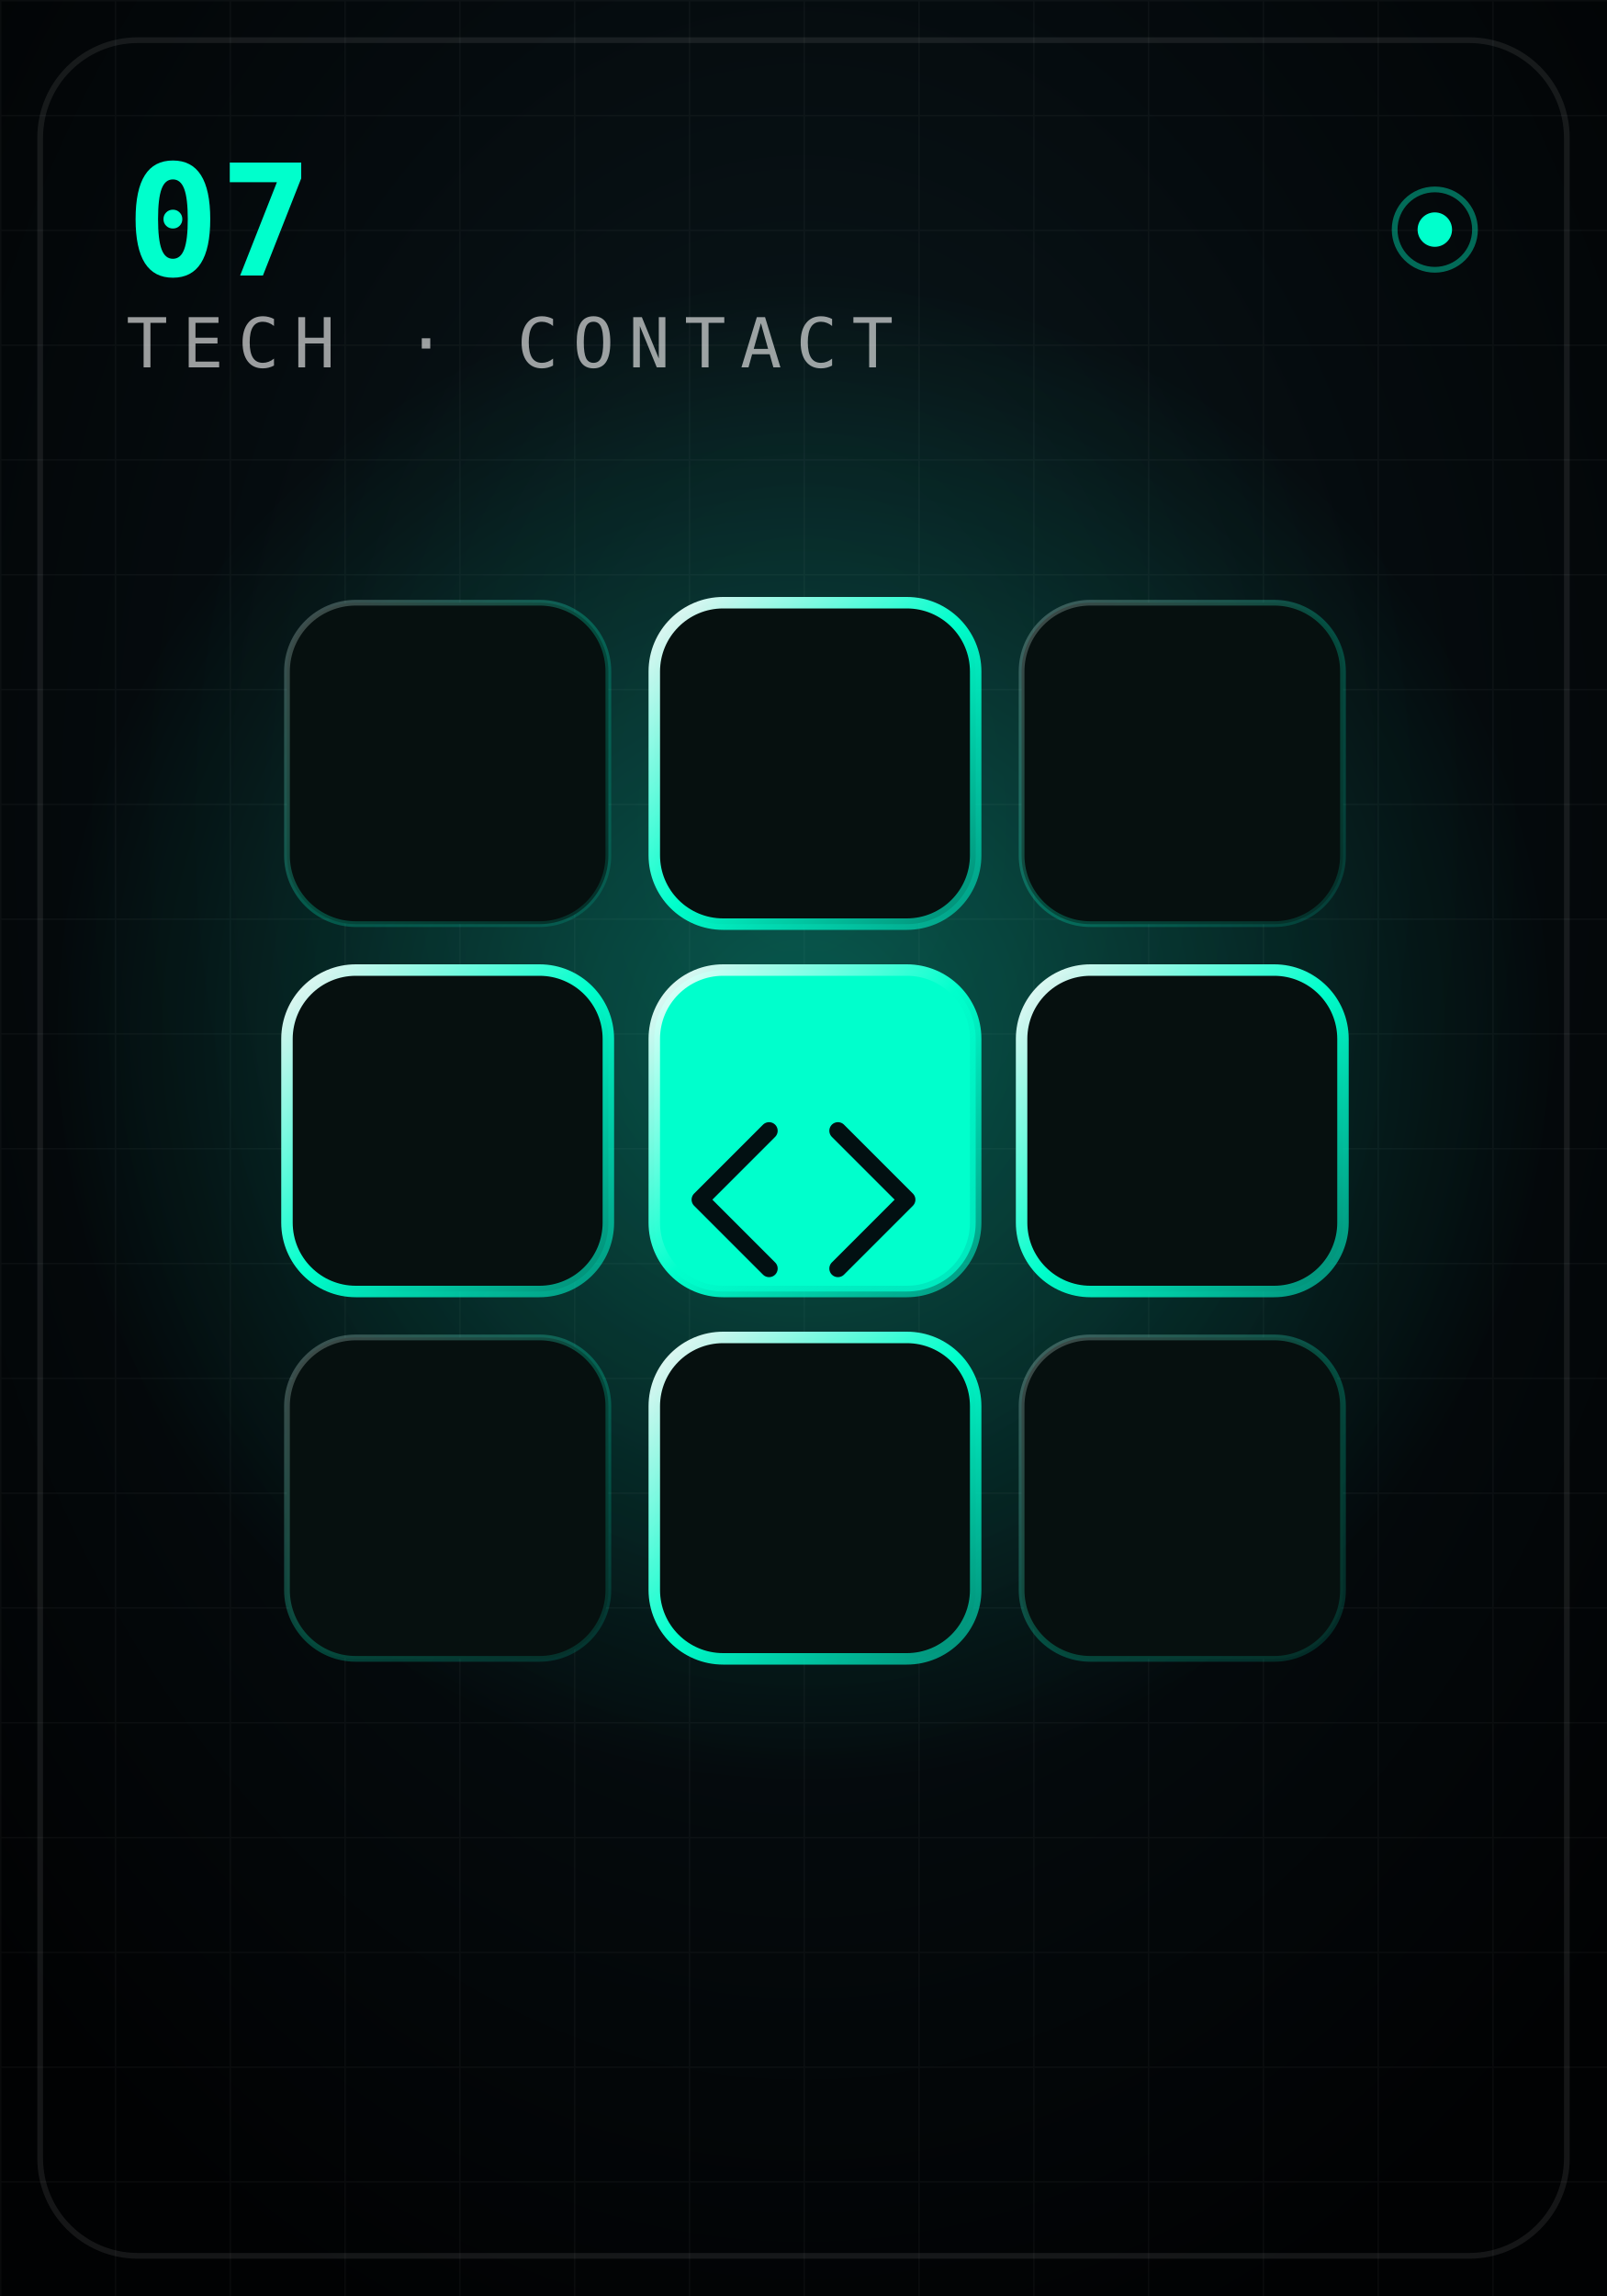
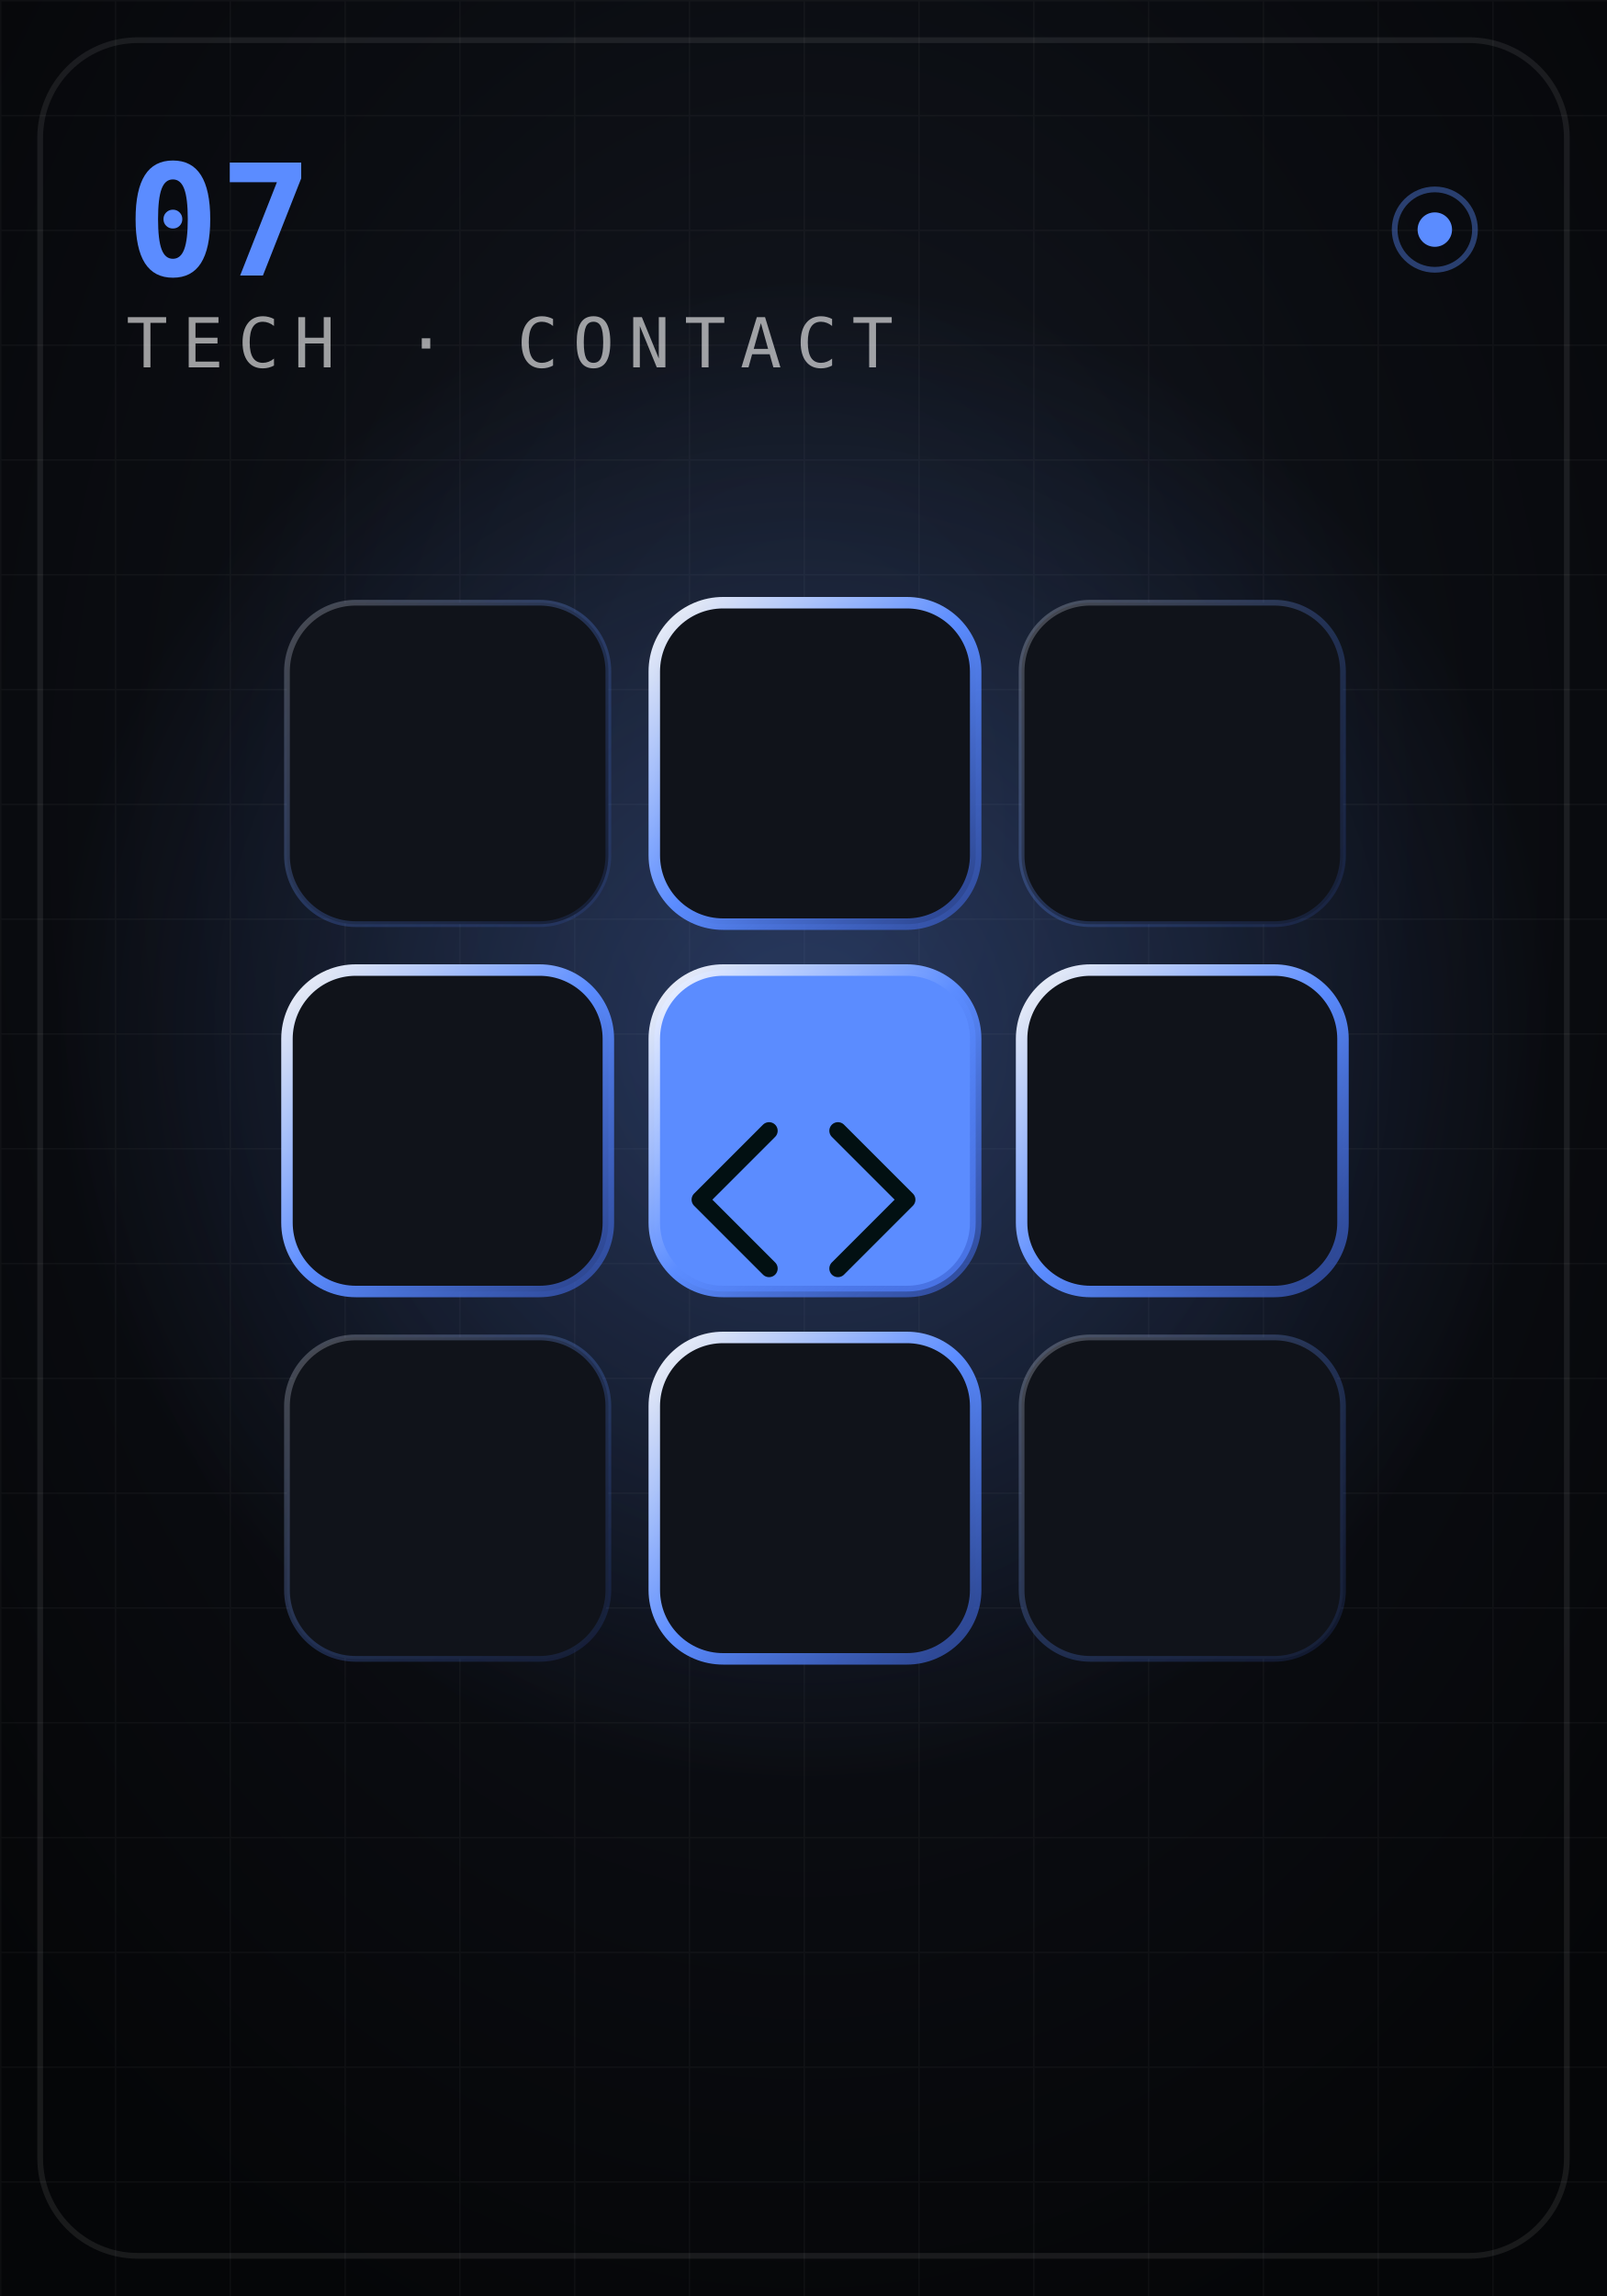
<svg xmlns="http://www.w3.org/2000/svg" viewBox="0 0 560 800" role="img" aria-label="Stack et Contact">
  <defs>
    <radialGradient id="bg" cx="50%" cy="36%" r="70%">
-       <stop offset="0" stop-color="#0b1c20" />
-       <stop offset=".55" stop-color="#050b0e" />
-       <stop offset="1" stop-color="#010203" />
+       <stop offset="0" stop-color="#161b25" />
+       <stop offset=".55" stop-color="#0b0d12" />
+       <stop offset="1" stop-color="#050608" />
    </radialGradient>
    <radialGradient id="halo" cx="50%" cy="50%" r="50%">
-       <stop offset="0" stop-color="#00ffcc" stop-opacity=".28" />
-       <stop offset="1" stop-color="#00ffcc" stop-opacity="0" />
+       <stop offset="0" stop-color="#5b8cff" stop-opacity=".28" />
+       <stop offset="1" stop-color="#5b8cff" stop-opacity="0" />
    </radialGradient>
    <linearGradient id="ln" x1="0" y1="0" x2="1" y2="1">
      <stop offset="0" stop-color="#fff" stop-opacity=".95" />
-       <stop offset=".5" stop-color="#00ffcc" />
-       <stop offset="1" stop-color="#00d8b4" stop-opacity=".6" />
+       <stop offset=".5" stop-color="#5b8cff" />
+       <stop offset="1" stop-color="#3a5fcf" stop-opacity=".6" />
    </linearGradient>
    <pattern id="grid" width="40" height="40" patternUnits="userSpaceOnUse">
      <path d="M40 0H0V40" fill="none" stroke="#fff" stroke-opacity=".035" />
    </pattern>
  </defs>
  <rect width="560" height="800" fill="url(#bg)" />
  <rect width="560" height="800" fill="url(#grid)" />
  <circle cx="280" cy="360" r="260" fill="url(#halo)" />
  <rect x="14" y="14" width="532" height="772" rx="34" fill="none" stroke="#fff" stroke-opacity=".08" stroke-width="2" />
-   <text x="44" y="96" font-family="ui-monospace,SFMono-Regular,Menlo,monospace" font-size="54" font-weight="700" fill="#00ffcc">07</text>
+   <text x="44" y="96" font-family="ui-monospace,SFMono-Regular,Menlo,monospace" font-size="54" font-weight="700" fill="#5b8cff">07</text>
  <text x="44" y="128" font-family="ui-monospace,SFMono-Regular,Menlo,monospace" font-size="24" letter-spacing="5" fill="#fff" fill-opacity=".6">TECH · CONTACT</text>
-   <circle cx="500" cy="80" r="6" fill="#00ffcc" />
-   <circle cx="500" cy="80" r="14" fill="none" stroke="#00ffcc" stroke-opacity=".4" stroke-width="2" />
+   <circle cx="500" cy="80" r="6" fill="#5b8cff" />
+   <circle cx="500" cy="80" r="14" fill="none" stroke="#5b8cff" stroke-opacity=".4" stroke-width="2" />
  <g fill="none" stroke="url(#ln)" stroke-width="4" stroke-linecap="round" stroke-linejoin="round">
-     <rect x="100" y="210" width="112" height="112" rx="24" fill="#06100f" stroke-opacity="0.25" stroke-width="2" />
-     <rect x="228" y="210" width="112" height="112" rx="24" fill="#06100f" stroke-opacity="1" stroke-width="4" />
-     <rect x="356" y="210" width="112" height="112" rx="24" fill="#06100f" stroke-opacity="0.25" stroke-width="2" />
-     <rect x="100" y="338" width="112" height="112" rx="24" fill="#06100f" stroke-opacity="1" stroke-width="4" />
-     <rect x="228" y="338" width="112" height="112" rx="24" fill="#00ffcc" stroke-opacity="1" stroke-width="4" />
-     <rect x="356" y="338" width="112" height="112" rx="24" fill="#06100f" stroke-opacity="1" stroke-width="4" />
-     <rect x="100" y="466" width="112" height="112" rx="24" fill="#06100f" stroke-opacity="0.25" stroke-width="2" />
-     <rect x="228" y="466" width="112" height="112" rx="24" fill="#06100f" stroke-opacity="1" stroke-width="4" />
-     <rect x="356" y="466" width="112" height="112" rx="24" fill="#06100f" stroke-opacity="0.25" stroke-width="2" />
+     <rect x="100" y="210" width="112" height="112" rx="24" fill="#10131a" stroke-opacity="0.25" stroke-width="2" />
+     <rect x="228" y="210" width="112" height="112" rx="24" fill="#10131a" stroke-opacity="1" stroke-width="4" />
+     <rect x="356" y="210" width="112" height="112" rx="24" fill="#10131a" stroke-opacity="0.25" stroke-width="2" />
+     <rect x="100" y="338" width="112" height="112" rx="24" fill="#10131a" stroke-opacity="1" stroke-width="4" />
+     <rect x="228" y="338" width="112" height="112" rx="24" fill="#5b8cff" stroke-opacity="1" stroke-width="4" />
+     <rect x="356" y="338" width="112" height="112" rx="24" fill="#10131a" stroke-opacity="1" stroke-width="4" />
+     <rect x="100" y="466" width="112" height="112" rx="24" fill="#10131a" stroke-opacity="0.25" stroke-width="2" />
+     <rect x="228" y="466" width="112" height="112" rx="24" fill="#10131a" stroke-opacity="1" stroke-width="4" />
+     <rect x="356" y="466" width="112" height="112" rx="24" fill="#10131a" stroke-opacity="0.25" stroke-width="2" />
    <path d="M268 394l-24 24 24 24M292 394l24 24-24 24" stroke="#021012" stroke-width="6" />
  </g>
</svg>
